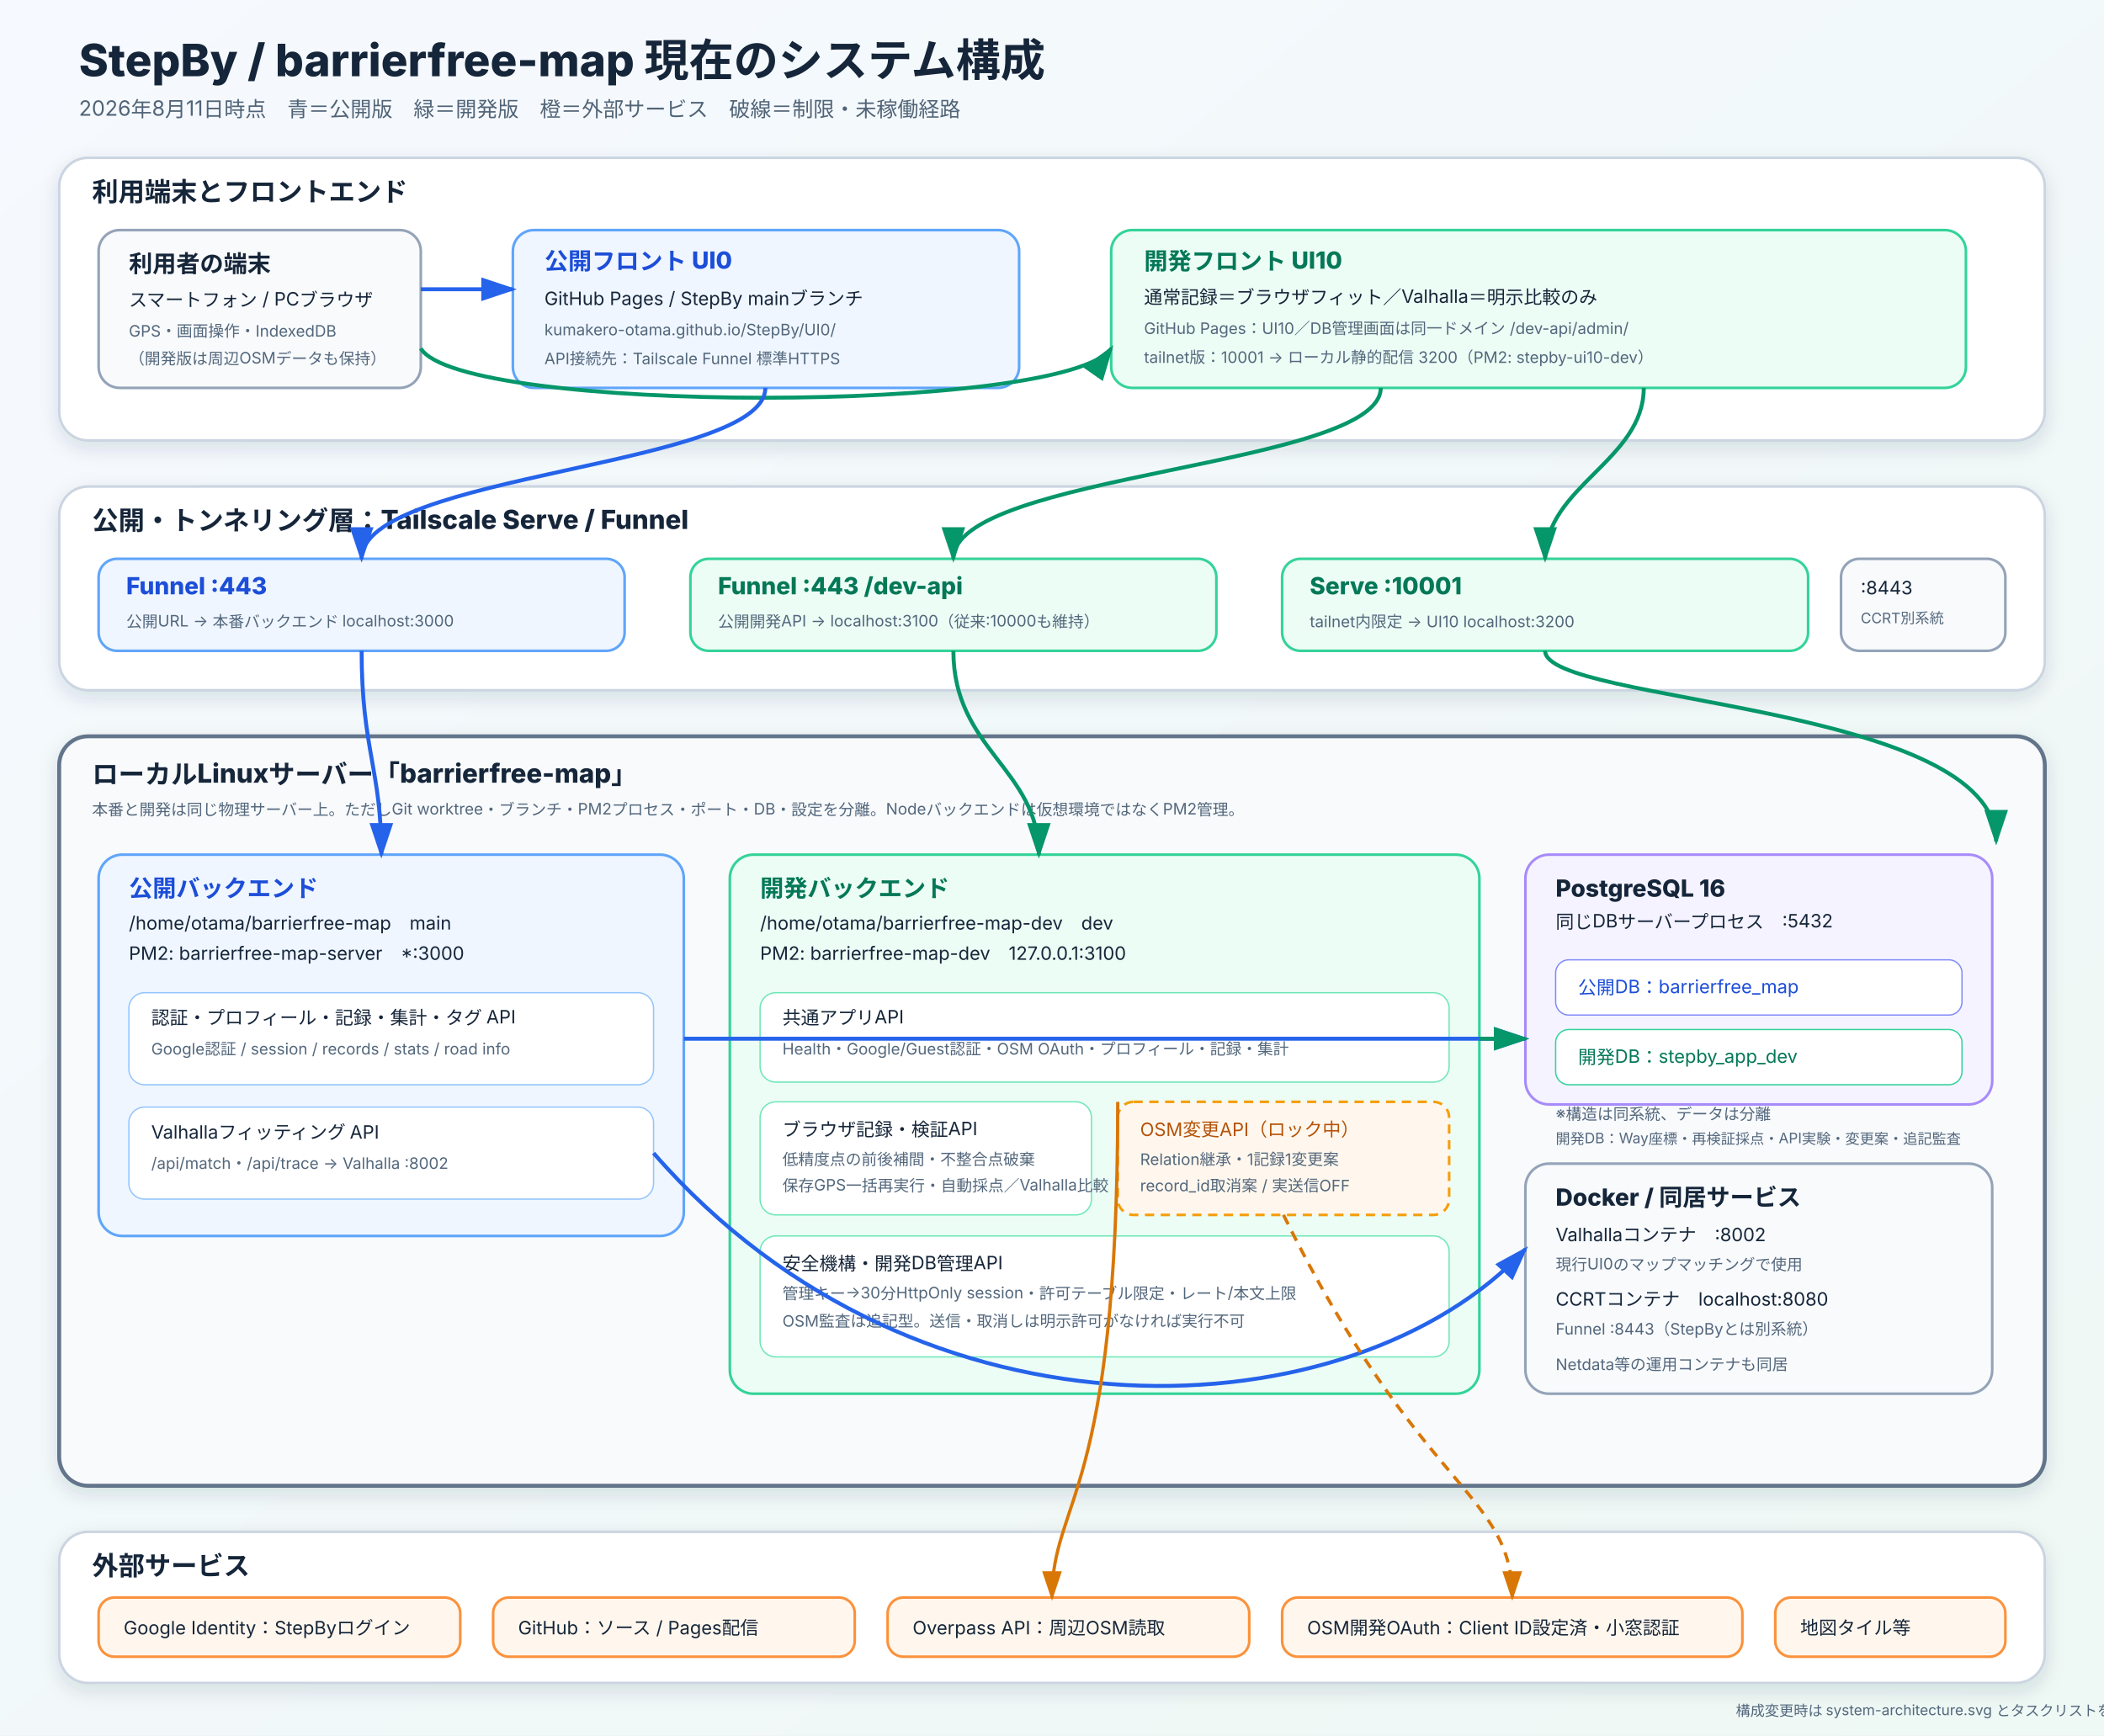
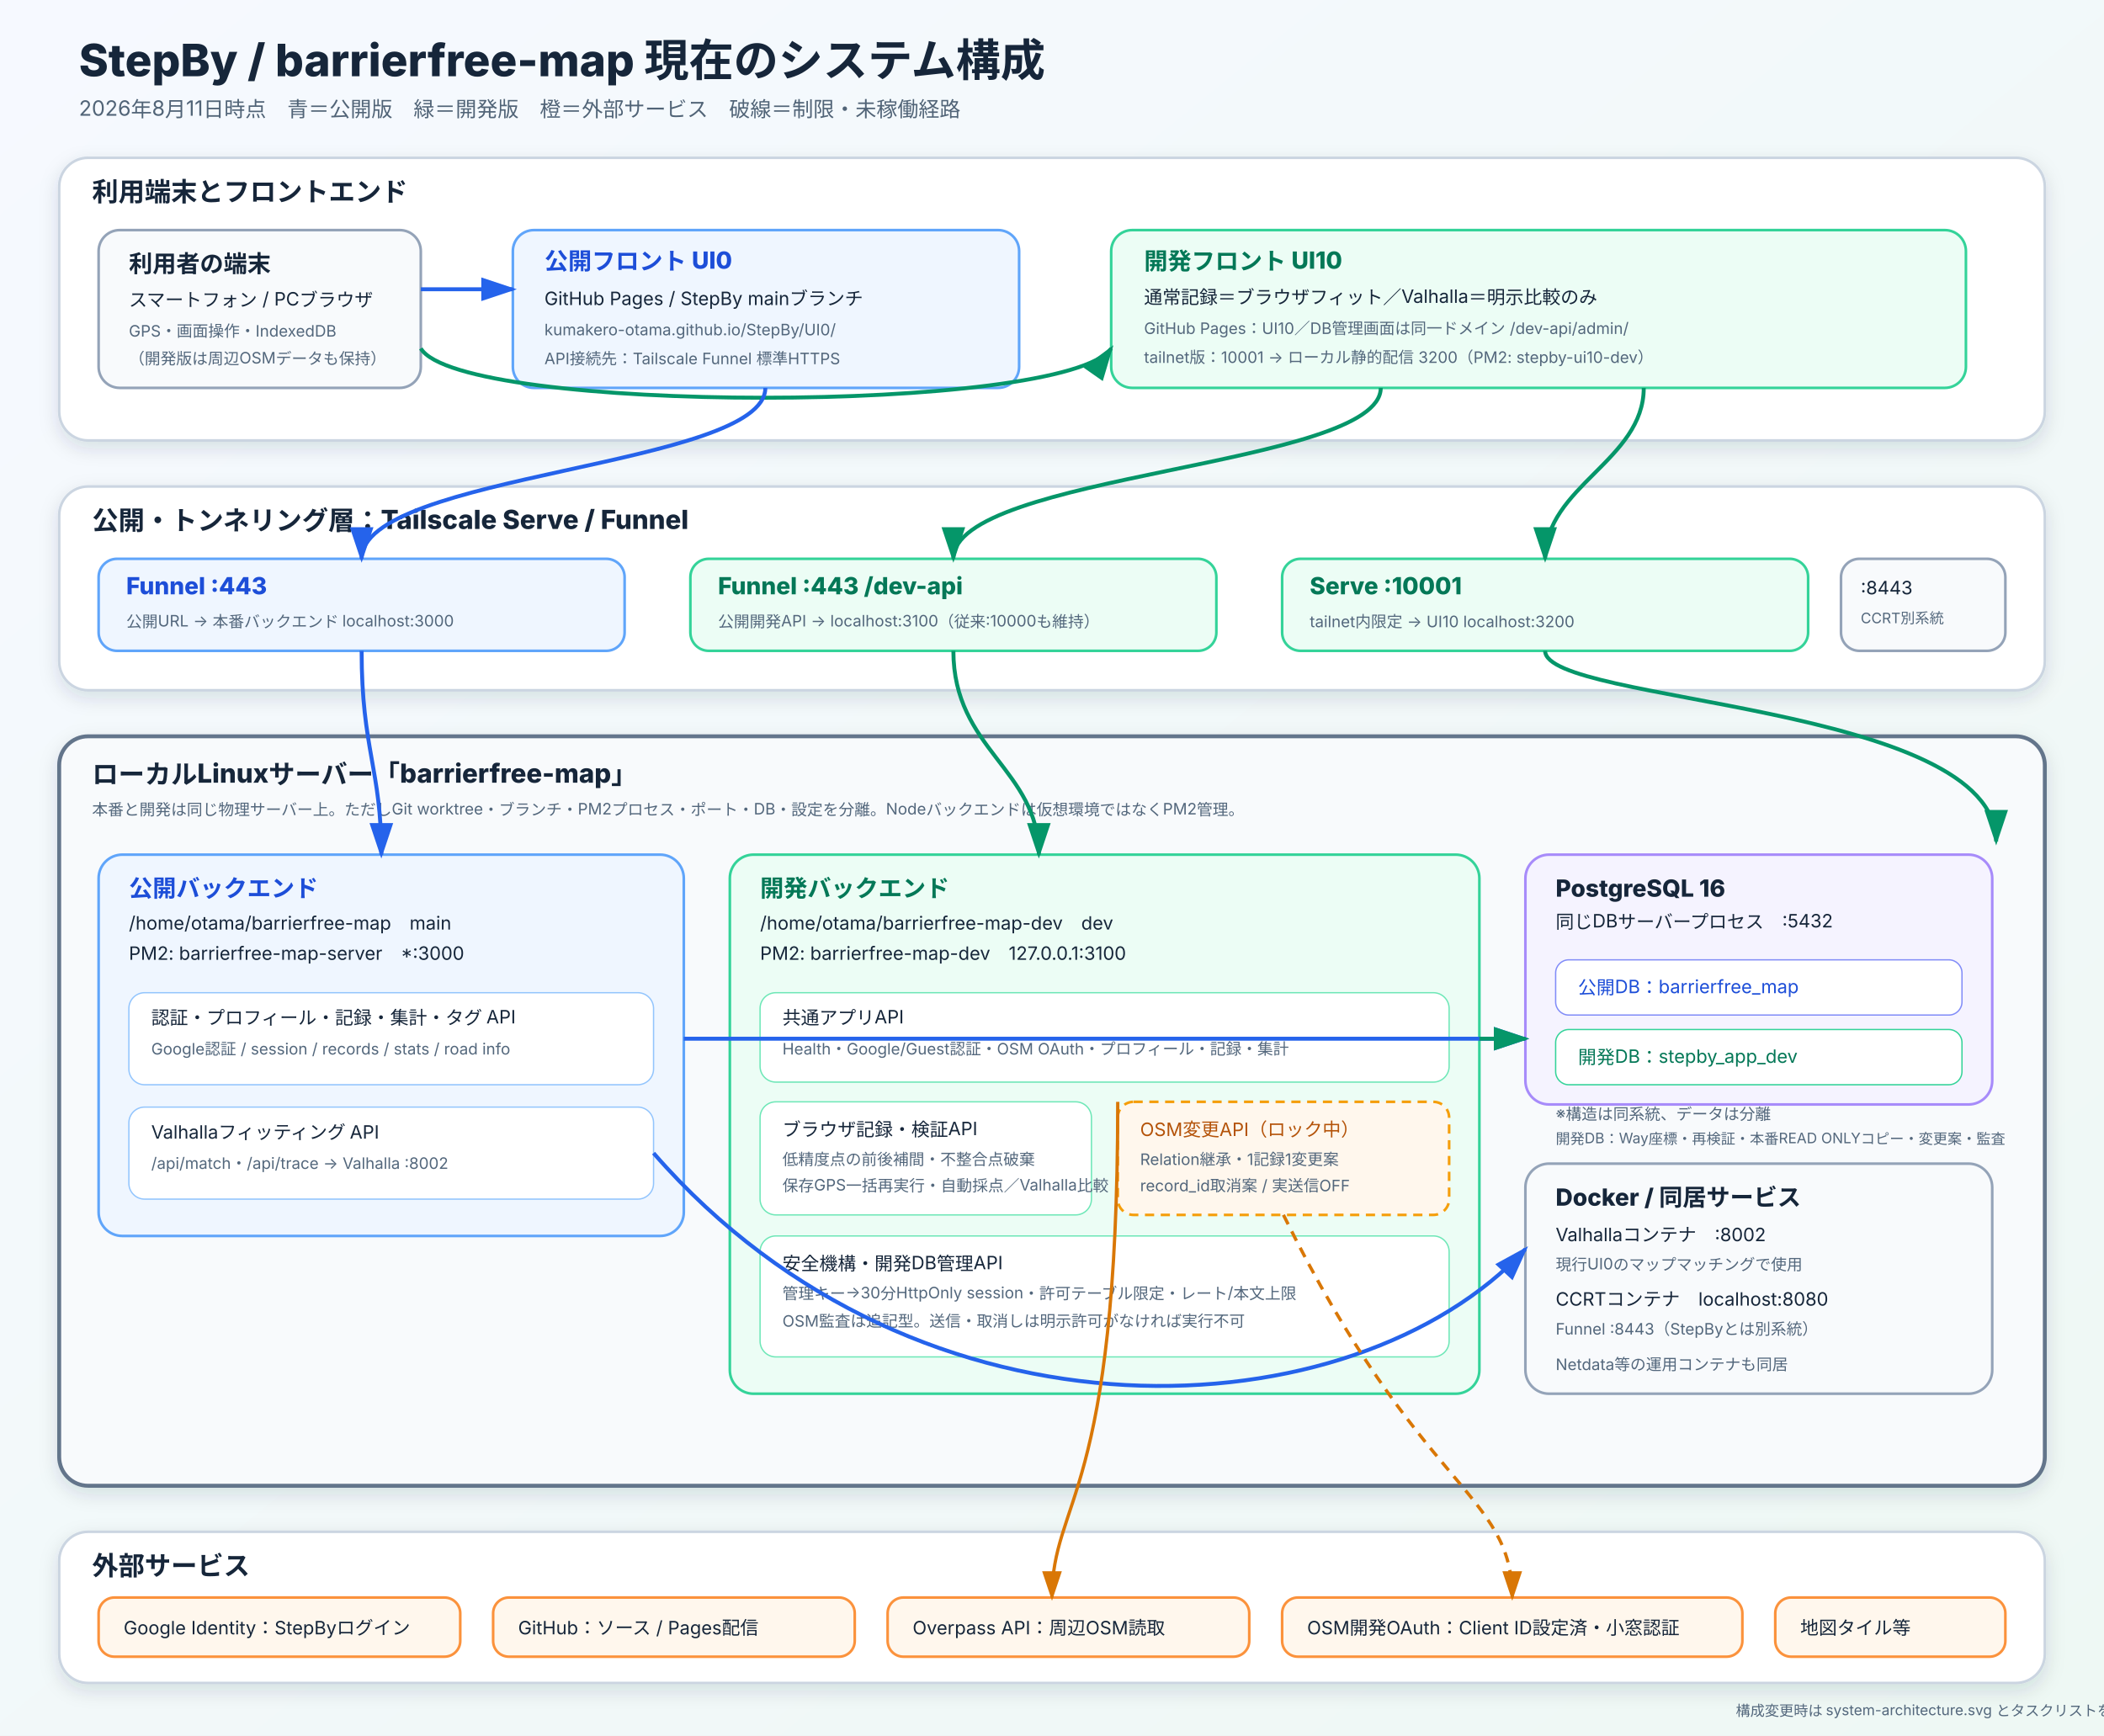
<svg xmlns="http://www.w3.org/2000/svg" width="1600" height="1320" viewBox="0 0 1600 1320" role="img" aria-labelledby="title desc">
  <defs>
    <linearGradient id="bg" x1="0" y1="0" x2="1" y2="1">
      <stop stop-color="#f6f9ff" />
      <stop offset="1" stop-color="#eef8f4" />
    </linearGradient>
    <filter id="shadow" x="-20%" y="-20%" width="140%" height="140%">
      <feDropShadow dx="0" dy="5" stdDeviation="7" flood-color="#19324d" flood-opacity=".13" />
    </filter>
    <marker id="arrowBlue" markerWidth="10" markerHeight="10" refX="8" refY="3" orient="auto">
      <path d="M0,0 L0,6 L9,3 z" fill="#2563eb" />
    </marker>
    <marker id="arrowGreen" markerWidth="10" markerHeight="10" refX="8" refY="3" orient="auto">
      <path d="M0,0 L0,6 L9,3 z" fill="#059669" />
    </marker>
    <marker id="arrowOrange" markerWidth="10" markerHeight="10" refX="8" refY="3" orient="auto">
      <path d="M0,0 L0,6 L9,3 z" fill="#d97706" />
    </marker>
    <marker id="arrowGray" markerWidth="10" markerHeight="10" refX="8" refY="3" orient="auto">
      <path d="M0,0 L0,6 L9,3 z" fill="#64748b" />
    </marker>
    <style>
      text{font-family:-apple-system,BlinkMacSystemFont,"Segoe UI","Noto Sans JP",sans-serif;fill:#16263a}
      .title{font-size:34px;font-weight:800}.subtitle{font-size:16px;fill:#516477}.section{font-size:20px;font-weight:800}.boxTitle{font-size:18px;font-weight:800}.body{font-size:14px}.small{font-size:12px;fill:#53677c}.tiny{font-size:11px;fill:#53677c}.white{fill:#fff}.prodText{fill:#1d4ed8}.devText{fill:#047857}.warnText{fill:#b45309}.muted{fill:#64748b}
      .outer{fill:#fff;stroke:#cbd5e1;stroke-width:2}.prod{fill:#eff6ff;stroke:#60a5fa;stroke-width:2}.dev{fill:#ecfdf5;stroke:#34d399;stroke-width:2}.db{fill:#f5f3ff;stroke:#a78bfa;stroke-width:2}.external{fill:#fff7ed;stroke:#fb923c;stroke-width:2}.infra{fill:#f8fafc;stroke:#94a3b8;stroke-width:2}.locked{fill:#fff7ed;stroke:#f59e0b;stroke-width:2;stroke-dasharray:7 5}.lineProd{fill:none;stroke:#2563eb;stroke-width:3;marker-end:url(#arrowBlue)}.lineDev{fill:none;stroke:#059669;stroke-width:3;marker-end:url(#arrowGreen)}.lineExt{fill:none;stroke:#d97706;stroke-width:2.5;marker-end:url(#arrowOrange)}.lineGray{fill:none;stroke:#64748b;stroke-width:2.5;marker-end:url(#arrowGray)}.dash{stroke-dasharray:8 6}.pill{rx:12;ry:12}
    </style>
  </defs>
  <rect width="1600" height="1320" fill="url(#bg)" />
  <text x="60" y="58" class="title">StepBy / barrierfree-map 現在のシステム構成</text>
  <text x="60" y="88" class="subtitle">2026年8月11日時点　青＝公開版　緑＝開発版　橙＝外部サービス　破線＝制限・未稼働経路</text>
  <rect x="45" y="120" width="1510" height="215" rx="22" class="outer" filter="url(#shadow)" />
  <text x="70" y="153" class="section">利用端末とフロントエンド</text>
  <rect x="75" y="175" width="245" height="120" rx="16" class="infra" />
  <text x="98" y="207" class="boxTitle">利用者の端末</text>
  <text x="98" y="233" class="body">スマートフォン / PCブラウザ</text>
  <text x="98" y="256" class="small">GPS・画面操作・IndexedDB</text>
  <text x="98" y="277" class="small">（開発版は周辺OSMデータも保持）</text>
  <rect x="390" y="175" width="385" height="120" rx="16" class="prod" />
  <text x="414" y="205" class="boxTitle prodText">公開フロント UI0</text>
  <text x="414" y="232" class="body">GitHub Pages / StepBy mainブランチ</text>
  <text x="414" y="255" class="small">kumakero-otama.github.io/StepBy/UI0/</text>
  <text x="414" y="277" class="small">API接続先：Tailscale Funnel 標準HTTPS</text>
  <rect x="845" y="175" width="650" height="120" rx="16" class="dev" />
  <text x="870" y="205" class="boxTitle devText">開発フロント UI10</text>
  <text x="870" y="231" class="body">通常記録＝ブラウザフィット／Valhalla＝明示比較のみ</text>
  <text x="870" y="254" class="small">GitHub Pages：UI10／DB管理画面は同一ドメイン /dev-api/admin/</text>
  <text x="870" y="276" class="small">tailnet版：10001 → ローカル静的配信 3200（PM2: stepby-ui10-dev）</text>
  <path d="M320 220 H390" class="lineProd" />
  <path d="M320 265 C350 315 810 315 845 265" class="lineDev" />
  <rect x="45" y="370" width="1510" height="155" rx="22" class="outer" filter="url(#shadow)" />
  <text x="70" y="403" class="section">公開・トンネリング層：Tailscale Serve / Funnel</text>
  <rect x="75" y="425" width="400" height="70" rx="14" class="prod" />
  <text x="96" y="452" class="boxTitle prodText">Funnel :443</text>
  <text x="96" y="477" class="small">公開URL → 本番バックエンド localhost:3000</text>
  <rect x="525" y="425" width="400" height="70" rx="14" class="dev" />
  <text x="546" y="452" class="boxTitle devText">Funnel :443 /dev-api</text>
  <text x="546" y="477" class="small">公開開発API → localhost:3100（従来:10000も維持）</text>
  <rect x="975" y="425" width="400" height="70" rx="14" class="dev" />
  <text x="996" y="452" class="boxTitle devText">Serve :10001</text>
  <text x="996" y="477" class="small">tailnet内限定 → UI10 localhost:3200</text>
  <rect x="1400" y="425" width="125" height="70" rx="14" class="infra" />
  <text x="1415" y="452" class="body">:8443</text>
  <text x="1415" y="474" class="tiny">CCRT別系統</text>
  <rect x="45" y="560" width="1510" height="570" rx="22" fill="#f8fafc" stroke="#64748b" stroke-width="3" filter="url(#shadow)" />
  <text x="70" y="596" class="section">ローカルLinuxサーバー「barrierfree-map」</text>
  <text x="70" y="620" class="small">本番と開発は同じ物理サーバー上。ただしGit worktree・ブランチ・PM2プロセス・ポート・DB・設定を分離。Nodeバックエンドは仮想環境ではなくPM2管理。</text>
  <rect x="75" y="650" width="445" height="290" rx="18" class="prod" />
  <text x="98" y="682" class="boxTitle prodText">公開バックエンド</text>
  <text x="98" y="707" class="body">/home/otama/barrierfree-map　main</text>
  <text x="98" y="730" class="body">PM2: barrierfree-map-server　*:3000</text>
  <rect x="98" y="755" width="399" height="70" rx="12" fill="#fff" stroke="#93c5fd" />
  <text x="115" y="779" class="body">認証・プロフィール・記録・集計・タグ API</text>
  <text x="115" y="802" class="small">Google認証 / session / records / stats / road info</text>
  <rect x="98" y="842" width="399" height="70" rx="12" fill="#fff" stroke="#93c5fd" />
  <text x="115" y="866" class="body">Valhallaフィッティング API</text>
  <text x="115" y="889" class="small">/api/match・/api/trace → Valhalla :8002</text>
  <rect x="555" y="650" width="570" height="410" rx="18" class="dev" />
  <text x="578" y="682" class="boxTitle devText">開発バックエンド</text>
  <text x="578" y="707" class="body">/home/otama/barrierfree-map-dev　dev</text>
  <text x="578" y="730" class="body">PM2: barrierfree-map-dev　127.0.0.1:3100</text>
  <rect x="578" y="755" width="524" height="68" rx="12" fill="#fff" stroke="#6ee7b7" />
  <text x="595" y="779" class="body">共通アプリAPI</text>
  <text x="595" y="802" class="small">Health・Google/Guest認証・OSM OAuth・プロフィール・記録・集計</text>
  <rect x="578" y="838" width="252" height="86" rx="12" fill="#fff" stroke="#6ee7b7" />
  <text x="595" y="864" class="body">ブラウザ記録・検証API</text>
  <text x="595" y="886" class="small">低精度点の前後補間・不整合点破棄</text>
  <text x="595" y="906" class="small">保存GPS一括再実行・自動採点／Valhalla比較</text>
  <rect x="850" y="838" width="252" height="86" rx="12" class="locked" />
  <text x="867" y="864" class="body warnText">OSM変更API（ロック中）</text>
  <text x="867" y="886" class="small">Relation継承・1記録1変更案</text>
  <text x="867" y="906" class="small">record_id取消案 / 実送信OFF</text>
  <rect x="578" y="940" width="524" height="92" rx="12" fill="#fff" stroke="#6ee7b7" />
  <text x="595" y="966" class="body">安全機構・開発DB管理API</text>
  <text x="595" y="988" class="small">管理キー→30分HttpOnly session・許可テーブル限定・レート/本文上限</text>
  <text x="595" y="1009" class="small">OSM監査は追記型。送信・取消しは明示許可がなければ実行不可</text>
  <rect x="1160" y="650" width="355" height="190" rx="18" class="db" />
  <text x="1183" y="682" class="boxTitle">PostgreSQL 16</text>
  <text x="1183" y="706" class="body">同じDBサーバープロセス　:5432</text>
  <rect x="1183" y="730" width="309" height="42" rx="10" fill="#fff" stroke="#818cf8" />
  <text x="1200" y="756" class="body prodText">公開DB：barrierfree_map</text>
  <rect x="1183" y="783" width="309" height="42" rx="10" fill="#fff" stroke="#34d399" />
  <text x="1200" y="809" class="body devText">開発DB：stepby_app_dev</text>
  <text x="1183" y="851" class="small">※構造は同系統、データは分離</text>
-   <text x="1183" y="870" class="tiny">開発DB：Way座標・再検証採点・API実験・変更案・追記監査</text>
+   <text x="1183" y="870" class="tiny">開発DB：Way座標・再検証・本番READ ONLYコピー・変更案・監査</text>
  <rect x="1160" y="885" width="355" height="175" rx="18" class="infra" />
  <text x="1183" y="917" class="boxTitle">Docker / 同居サービス</text>
  <text x="1183" y="944" class="body">Valhallaコンテナ　:8002</text>
  <text x="1183" y="966" class="small">現行UI0のマップマッチングで使用</text>
  <text x="1183" y="993" class="body">CCRTコンテナ　localhost:8080</text>
  <text x="1183" y="1015" class="small">Funnel :8443（StepByとは別系統）</text>
  <text x="1183" y="1042" class="small">Netdata等の運用コンテナも同居</text>
  <path d="M520 790 H1160" class="lineProd" />
  <path d="M1125 790 H1160" class="lineDev" />
  <path d="M497 877 C700 1110 1030 1090 1160 950" class="lineProd" />
  <rect x="45" y="1165" width="1510" height="115" rx="22" class="outer" filter="url(#shadow)" />
  <text x="70" y="1198" class="section">外部サービス</text>
  <rect x="75" y="1215" width="275" height="45" rx="12" class="external" />
  <text x="94" y="1243" class="body">Google Identity：StepByログイン</text>
  <rect x="375" y="1215" width="275" height="45" rx="12" class="external" />
  <text x="394" y="1243" class="body">GitHub：ソース / Pages配信</text>
  <rect x="675" y="1215" width="275" height="45" rx="12" class="external" />
  <text x="694" y="1243" class="body">Overpass API：周辺OSM読取</text>
  <rect x="975" y="1215" width="350" height="45" rx="12" class="external" />
  <text x="994" y="1243" class="body">OSM開発OAuth：Client ID設定済・小窓認証</text>
  <rect x="1350" y="1215" width="175" height="45" rx="12" class="external" />
  <text x="1369" y="1243" class="body">地図タイル等</text>
  <path d="M850 838 C850 1140 800 1140 800 1215" class="lineExt" />
  <path d="M976 924 C1080 1135 1150 1135 1150 1215" class="lineExt dash" />
  <path d="M582 295 C582 355 275 360 275 425" class="lineProd" />
  <path d="M1050 295 C1050 355 725 360 725 425" class="lineDev" />
  <path d="M1250 295 C1250 350 1175 370 1175 425" class="lineDev" />
  <path d="M275 495 C275 570 290 585 290 650" class="lineProd" />
  <path d="M725 495 C725 570 790 585 790 650" class="lineDev" />
  <path d="M1175 495 C1175 535 1518 535 1518 640" class="lineDev" />
  <text x="1320" y="1305" class="tiny">構成変更時は system-architecture.svg とタスクリストを同時更新する</text>
</svg>
